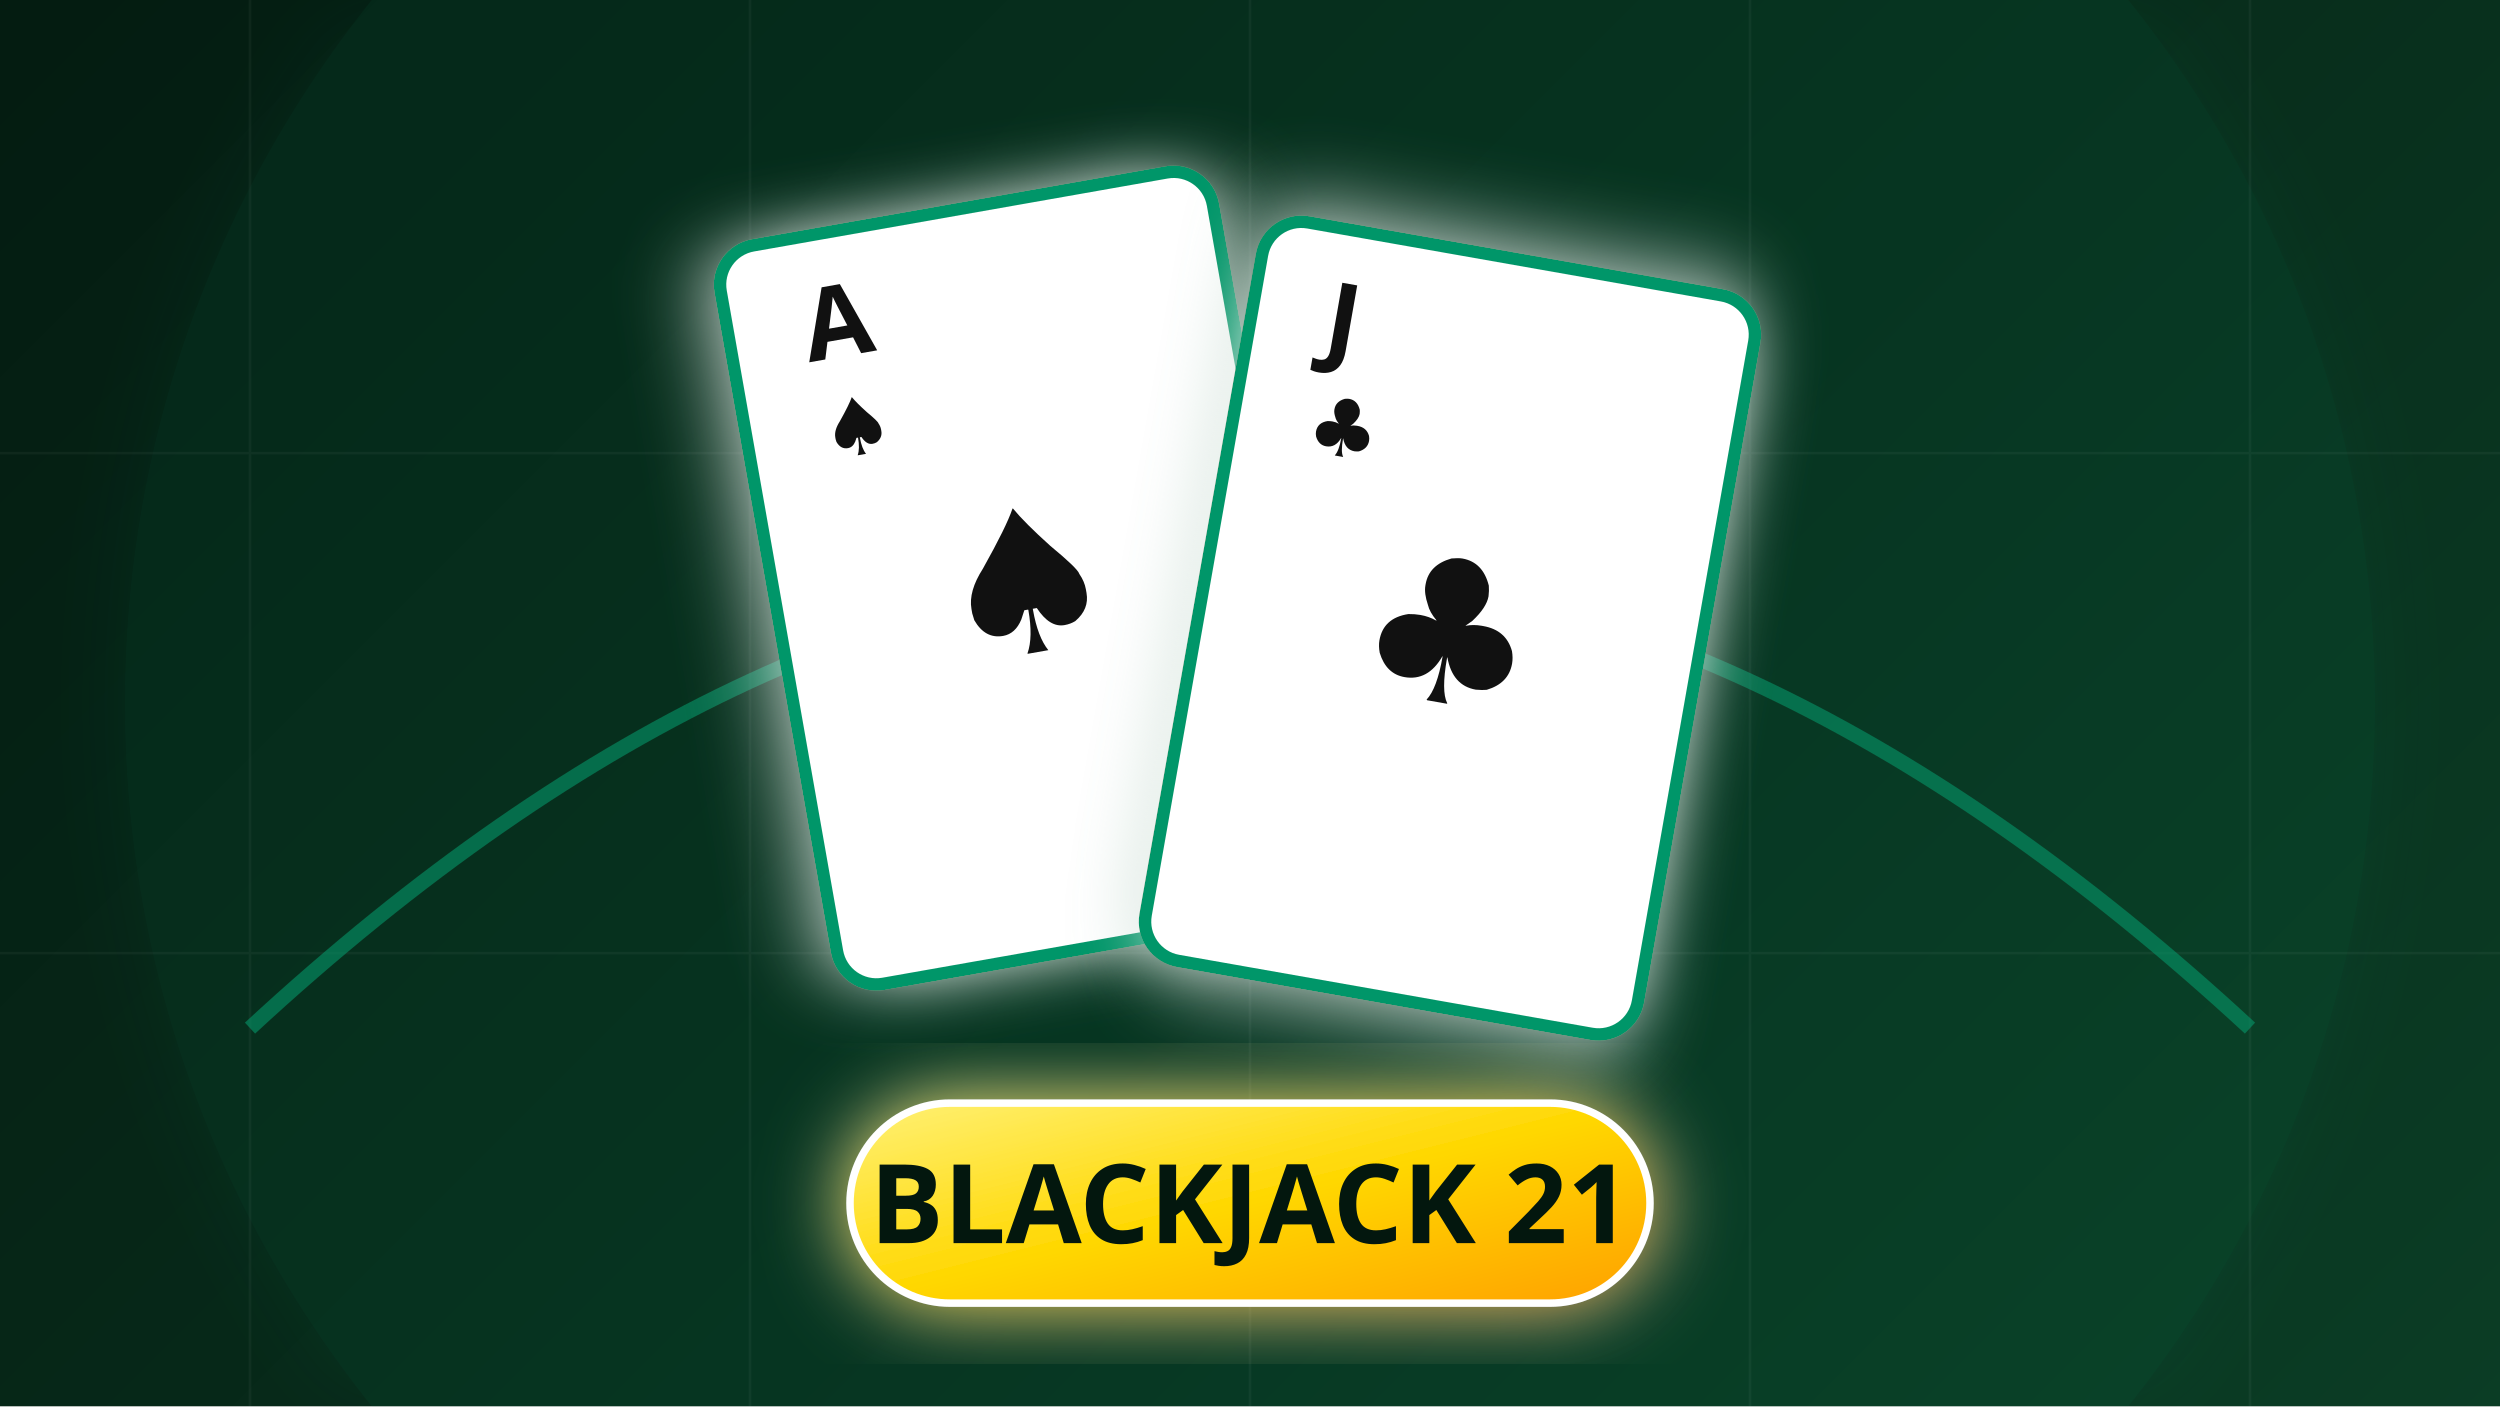
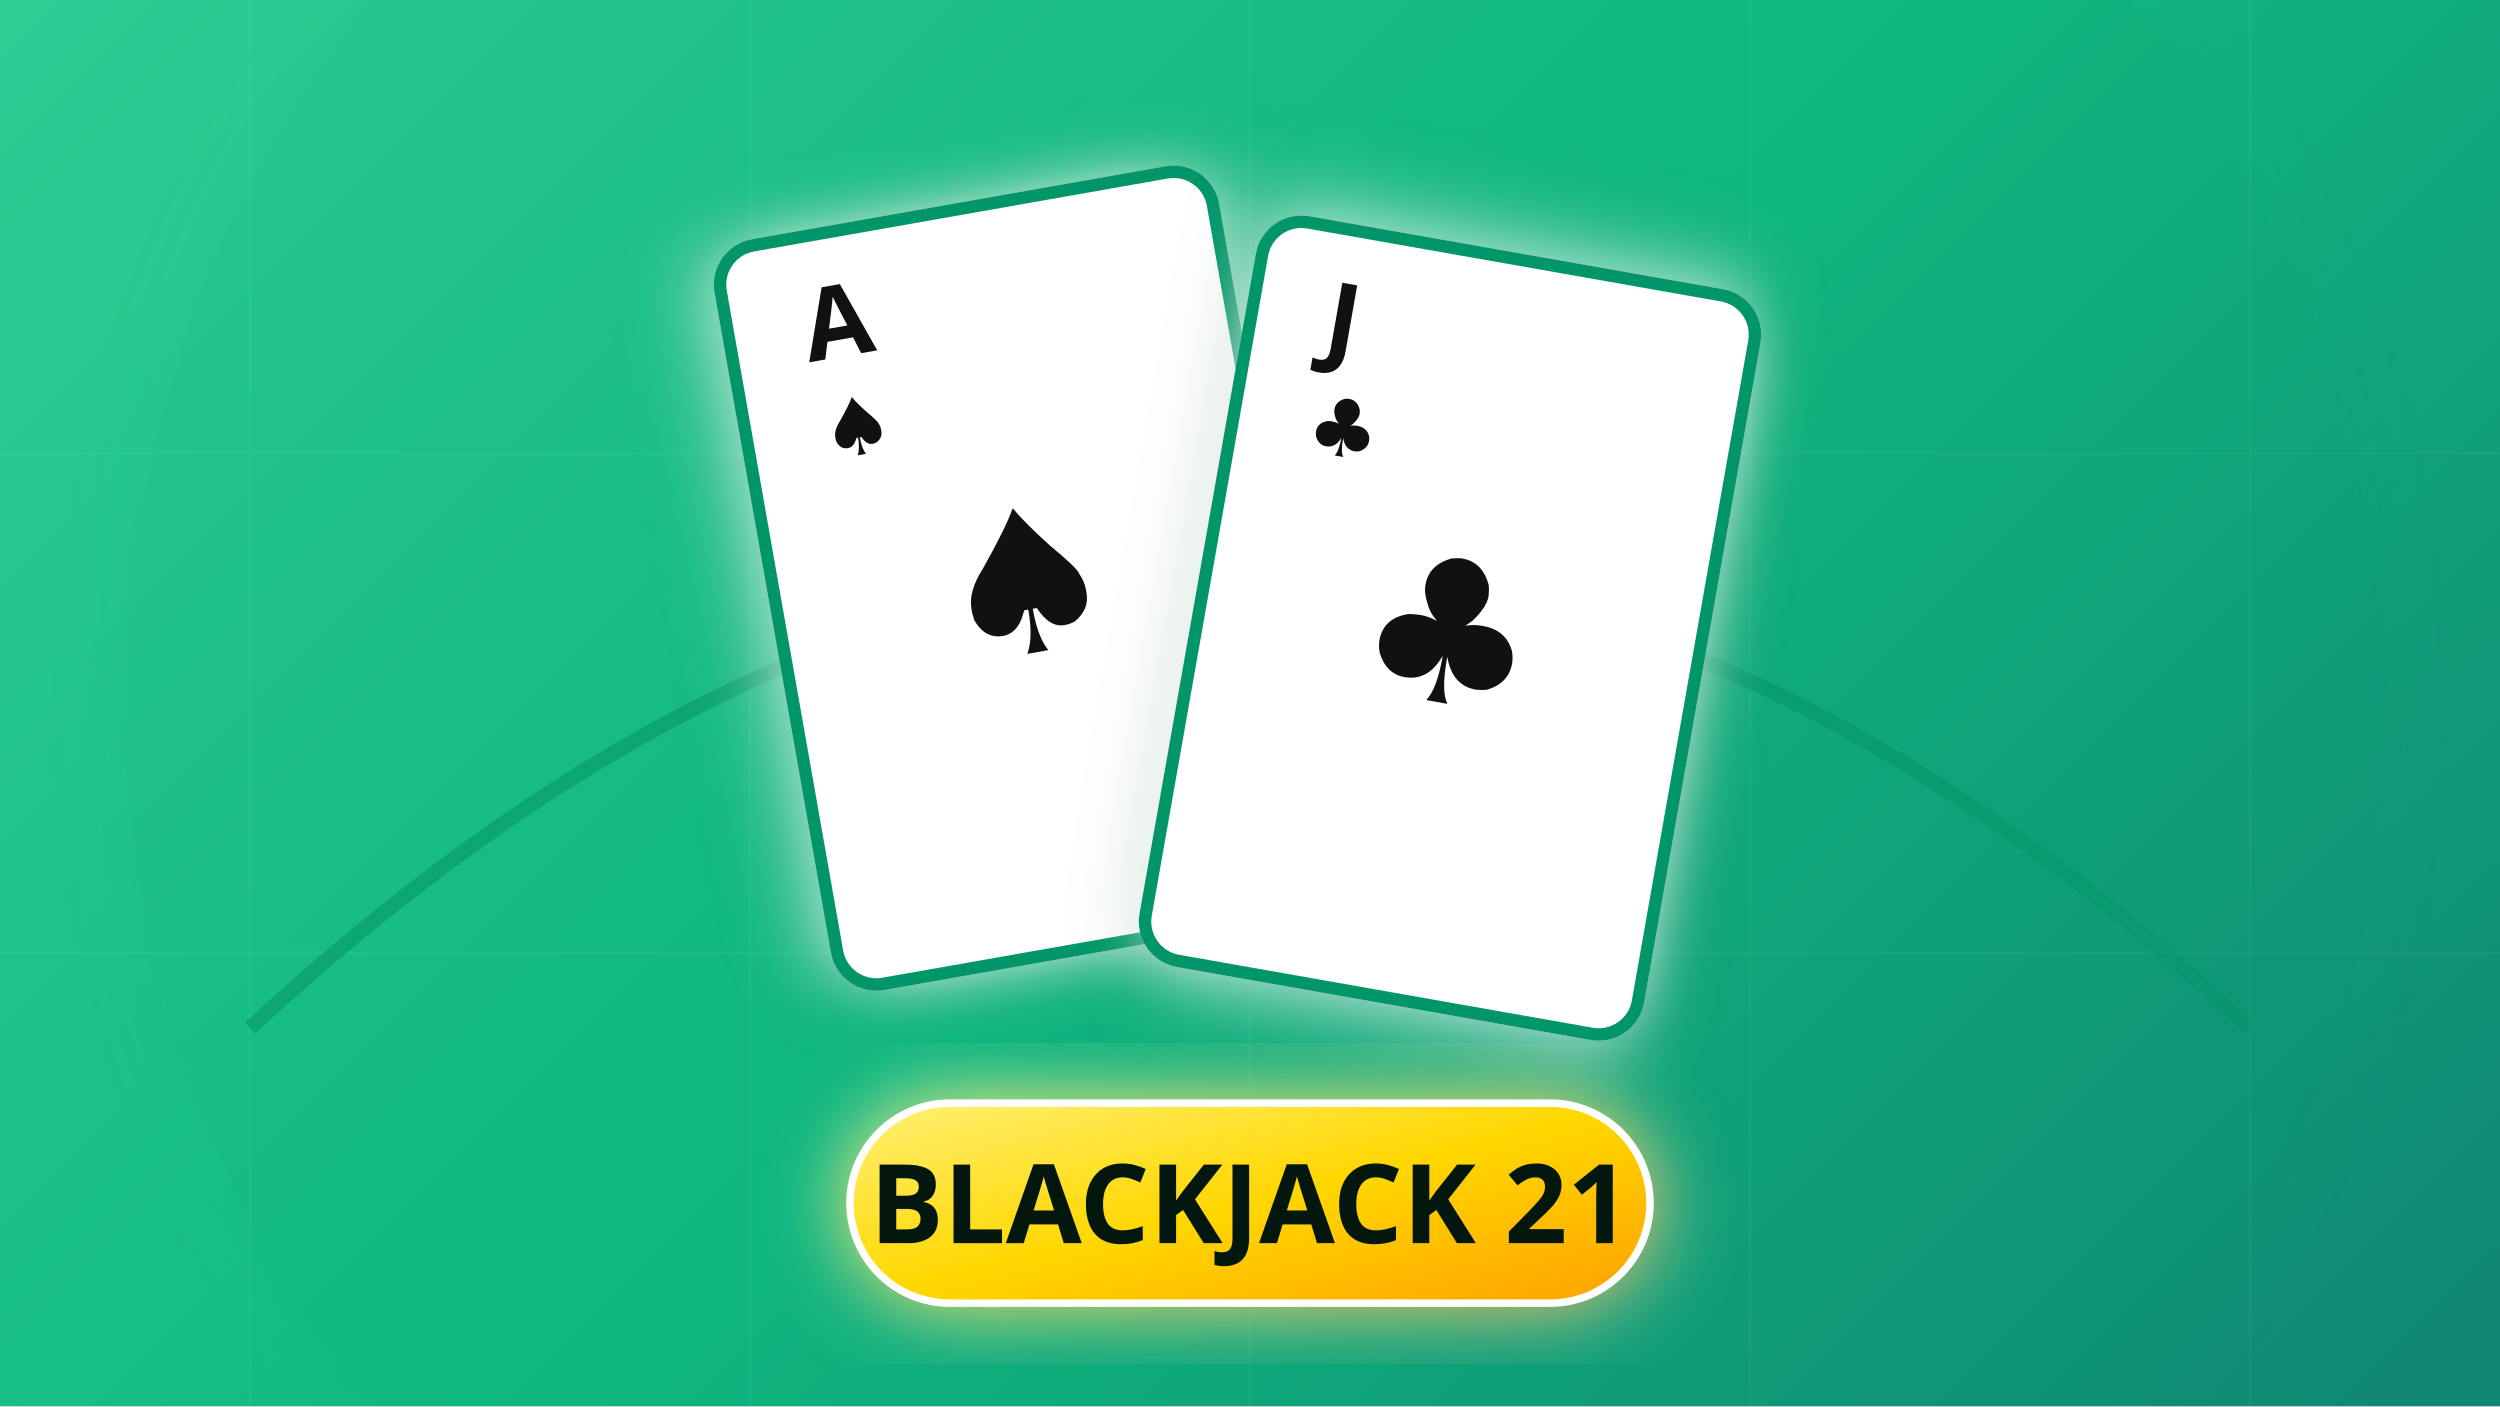
<svg xmlns="http://www.w3.org/2000/svg" viewBox="0 0 1000 1000" width="1920" height="1080" preserveAspectRatio="xMidYMid slice">
  <defs>
    <linearGradient id="bgGrad" x1="0%" y1="0%" x2="100%" y2="100%">
-       <stop offset="0%" stop-color="#03170e" />
-       <stop offset="50%" stop-color="#072b1a" />
-       <stop offset="100%" stop-color="#0c4228" />
+       <stop offset="0%" stop-color="#34D399" />
+       <stop offset="50%" stop-color="#10B981" />
+       <stop offset="100%" stop-color="#0F766E" />
    </linearGradient>
    <linearGradient id="curveGlow" x1="0%" y1="0%" x2="0%" y2="100%">
      <stop offset="0%" stop-color="#059669" stop-opacity="0.6" />
      <stop offset="100%" stop-color="#059669" stop-opacity="0" />
    </linearGradient>
    <linearGradient id="goldGradient" x1="0%" y1="0%" x2="100%" y2="100%">
      <stop offset="0%" stop-color="#FFF176" />
      <stop offset="50%" stop-color="#FFD700" />
      <stop offset="100%" stop-color="#FFA000" />
    </linearGradient>
    <radialGradient id="neonCenterGlow" cx="50%" cy="50%" r="50%">
      <stop offset="0%" stop-color="#059669" stop-opacity="0.8" />
      <stop offset="100%" stop-color="#059669" stop-opacity="0.1" />
    </radialGradient>
    <radialGradient id="ballGold" cx="35%" cy="35%" r="65%">
      <stop offset="0%" stop-color="#FFF59D" />
      <stop offset="50%" stop-color="#FBC02D" />
      <stop offset="100%" stop-color="#F57F17" />
    </radialGradient>
    <radialGradient id="ballRed" cx="35%" cy="35%" r="65%">
      <stop offset="0%" stop-color="#FF8A80" />
      <stop offset="50%" stop-color="#E53935" />
      <stop offset="100%" stop-color="#B71C1C" />
    </radialGradient>
    <radialGradient id="ballGreen" cx="35%" cy="35%" r="65%">
      <stop offset="0%" stop-color="#B9F6CA" />
      <stop offset="50%" stop-color="#00E676" />
      <stop offset="100%" stop-color="#00A854" />
    </radialGradient>
    <radialGradient id="ballBlue" cx="35%" cy="35%" r="65%">
      <stop offset="0%" stop-color="#80D8FF" />
      <stop offset="50%" stop-color="#00B0FF" />
      <stop offset="100%" stop-color="#0091EA" />
    </radialGradient>
    <radialGradient id="ballPurple" cx="35%" cy="35%" r="65%">
      <stop offset="0%" stop-color="#EA80FC" />
      <stop offset="50%" stop-color="#AA00FF" />
      <stop offset="100%" stop-color="#6A0080" />
    </radialGradient>
    <filter id="dropGlow" x="-30%" y="-30%" width="160%" height="160%">
      <feGaussianBlur stdDeviation="16" result="blur" />
      <feComposite in="SourceGraphic" in2="blur" operator="over" />
    </filter>
  </defs>
  <rect width="1000" height="1000" fill="url(#bgGrad)" />
  <circle cx="500" cy="500" r="450" fill="#059669" opacity="0.08" filter="url(#dropGlow)" />
  <g stroke="#FFFFFF" stroke-width="1" opacity="0.04">
    <line x1="100" y1="0" x2="100" y2="1000" />
    <line x1="300" y1="0" x2="300" y2="1000" />
    <line x1="500" y1="0" x2="500" y2="1000" />
    <line x1="700" y1="0" x2="700" y2="1000" />
    <line x1="900" y1="0" x2="900" y2="1000" />
    <line x1="0" y1="200" x2="1000" y2="200" />
    <line x1="0" y1="400" x2="1000" y2="400" />
    <line x1="0" y1="600" x2="1000" y2="600" />
    <line x1="0" y1="800" x2="1000" y2="800" />
  </g>
  <g transform="translate(500, 480)">
    <path d="M -400 150 Q 0 -220 400 150" fill="none" stroke="#059669" stroke-width="6" opacity="0.6" />
    <g transform="translate(-90, -30) rotate(-10)">
      <rect x="-100" y="-150" width="200" height="300" rx="16" fill="#FFFFFF" stroke="#059669" stroke-width="5" filter="url(#dropGlow)" />
      <text x="-70" y="-100" font-family="'Outfit', sans-serif" font-size="40" font-weight="900" fill="#111111">A</text>
      <text x="-70" y="-60" font-family="'Outfit', sans-serif" font-size="32" fill="#111111">♠</text>
      <text x="0" y="30" font-family="'Outfit', sans-serif" font-size="80" fill="#111111" text-anchor="middle">♠</text>
    </g>
    <g transform="translate(80, -10) rotate(10)">
      <rect x="-100" y="-150" width="200" height="300" rx="16" fill="#FFFFFF" stroke="#059669" stroke-width="5" filter="url(#dropGlow)" />
      <text x="-70" y="-100" font-family="'Outfit', sans-serif" font-size="40" font-weight="900" fill="#111111">J</text>
      <text x="-70" y="-60" font-family="'Outfit', sans-serif" font-size="32" fill="#111111">♣</text>
      <text x="0" y="30" font-family="'Outfit', sans-serif" font-size="80" fill="#111111" text-anchor="middle">♣</text>
    </g>
    <g transform="translate(0, 220)">
      <rect x="-160" y="-40" width="320" height="80" rx="40" fill="url(#goldGradient)" stroke="#FFFFFF" stroke-width="3" filter="url(#dropGlow)" />
      <text x="0" y="16" font-family="'Outfit', sans-serif" font-size="44" font-weight="900" fill="#03170e" text-anchor="middle">BLACKJACK 21</text>
    </g>
  </g>
</svg>
